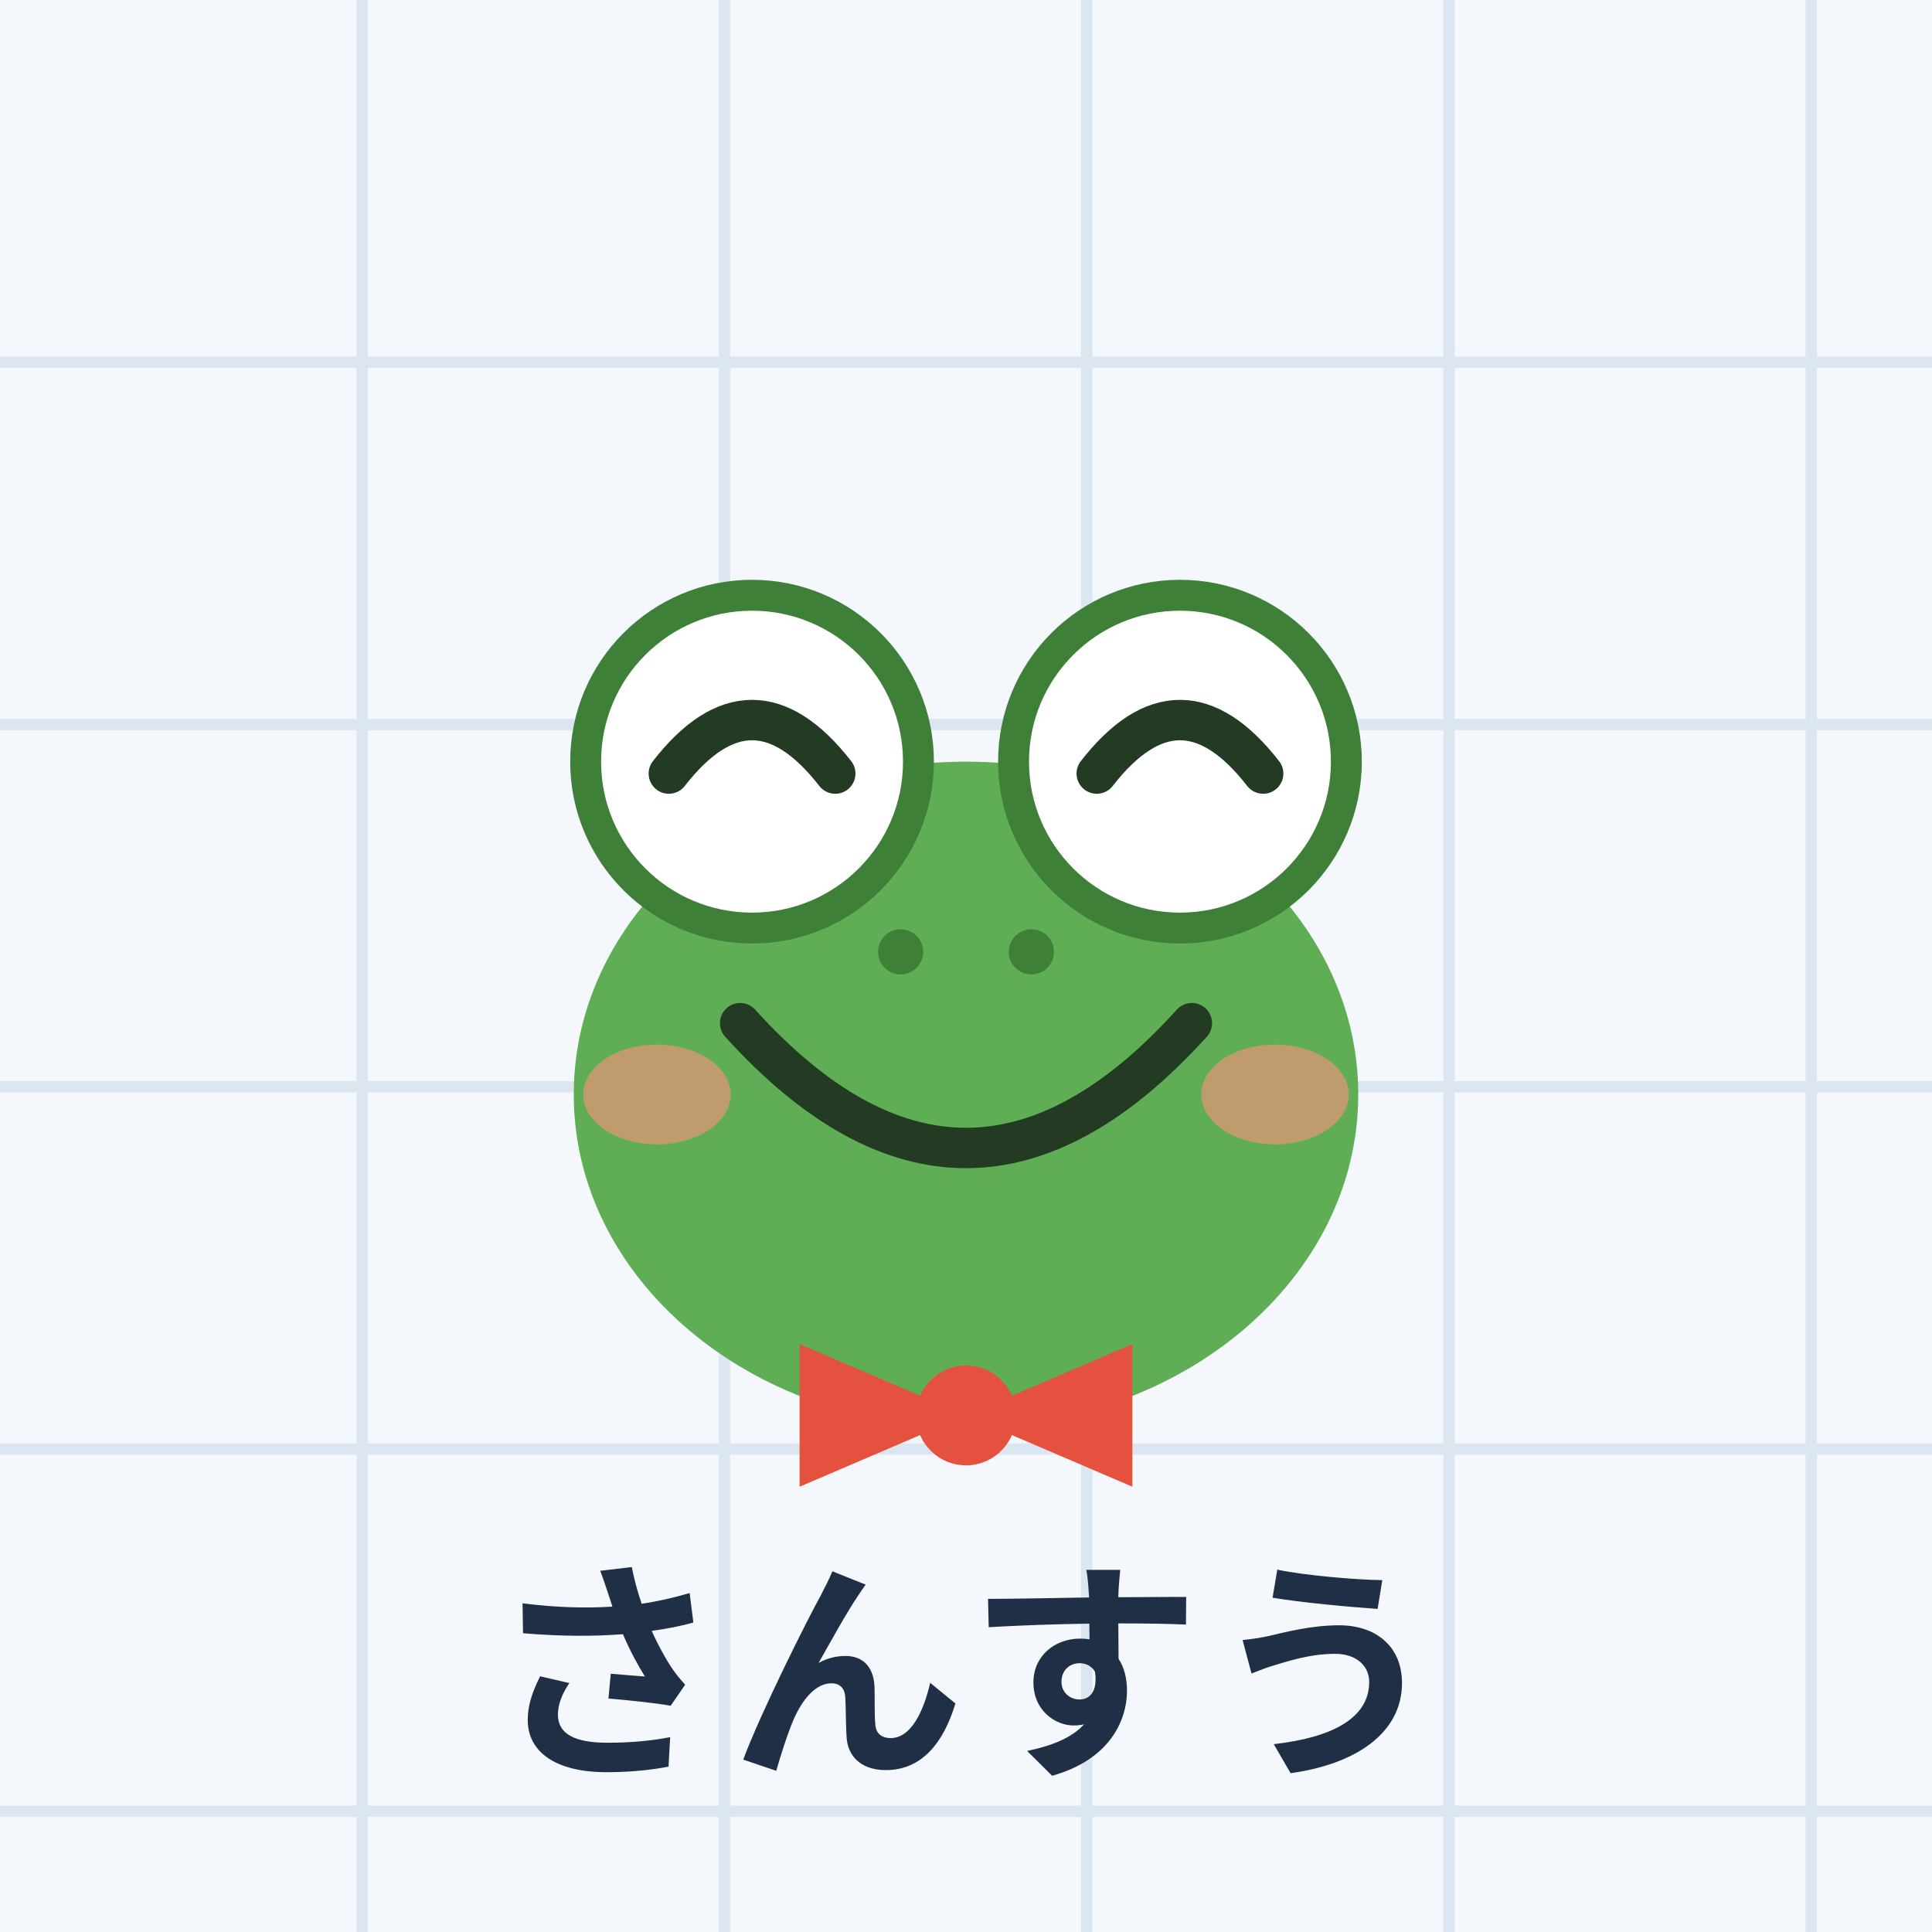
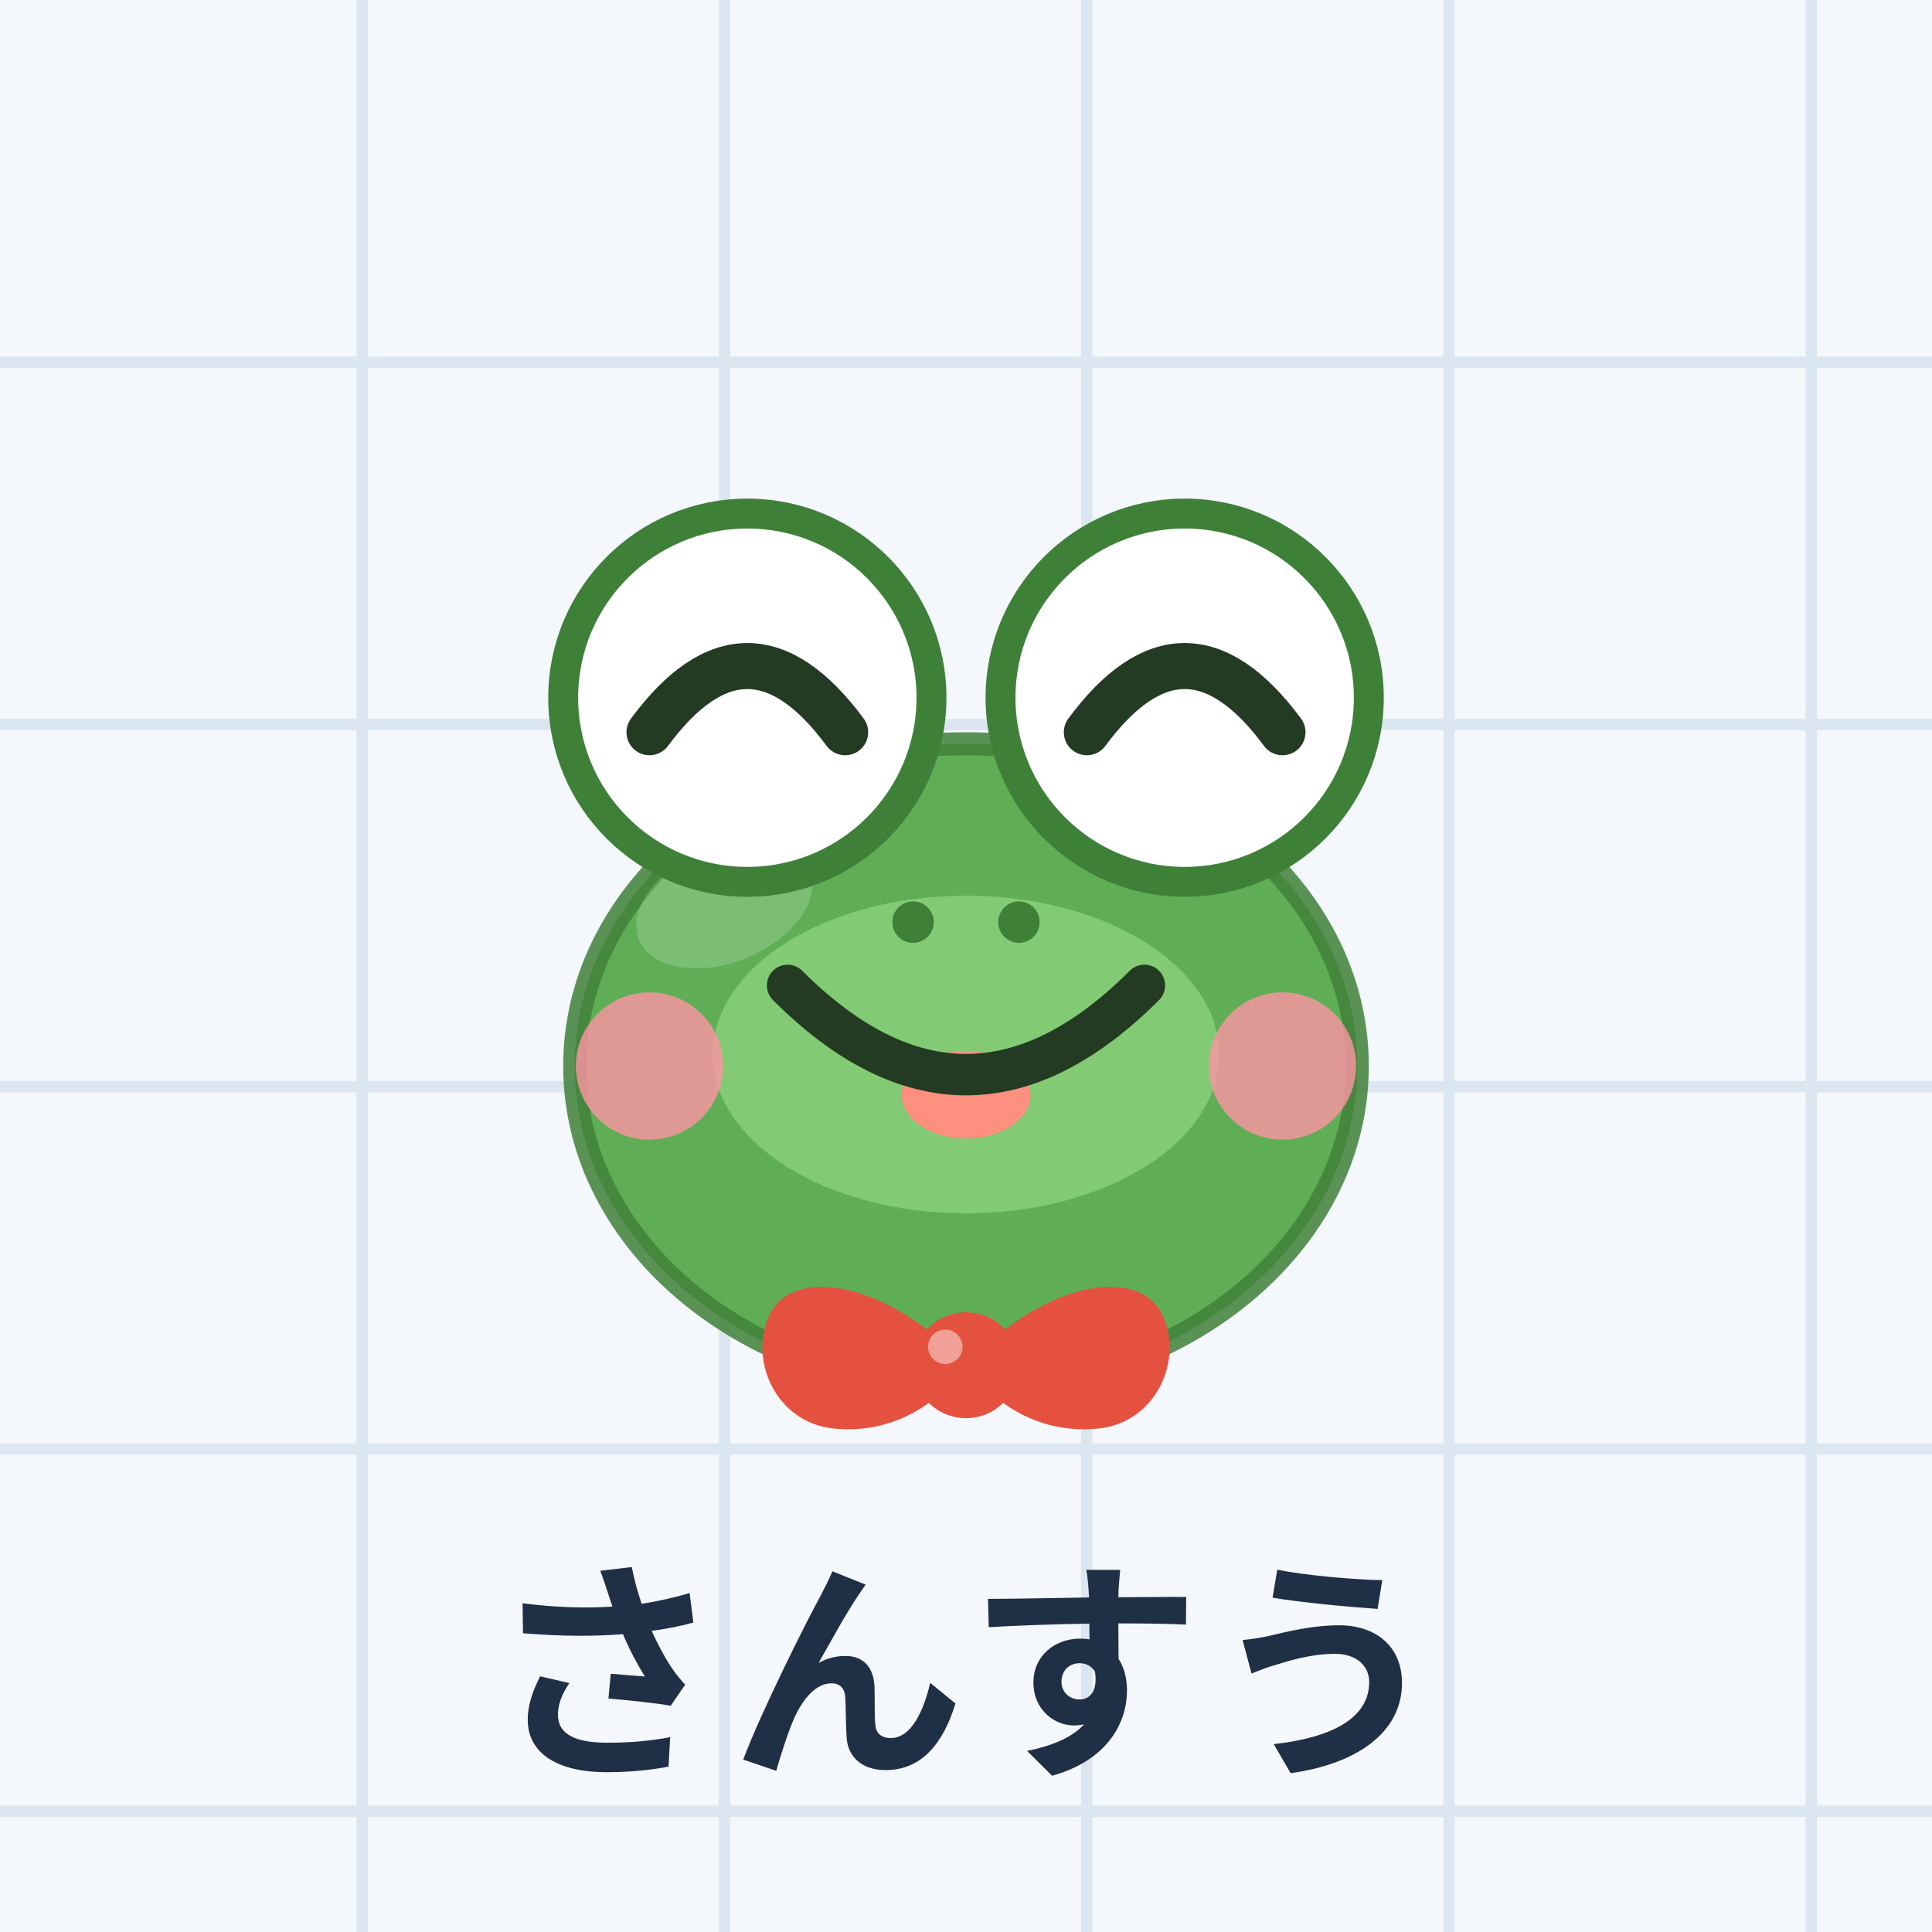
<svg xmlns="http://www.w3.org/2000/svg" viewBox="0 0 512 512" width="512" height="512" role="img" aria-label="さんすうノート">
  <rect width="512" height="512" fill="#f4f7fb" />
  <g stroke="#dbe6f1" stroke-width="3">
    <path d="M0 96H512M0 192H512M0 288H512M0 384H512M0 480H512" />
    <path d="M96 0V512M192 0V512M288 0V512M384 0V512M480 0V512" />
  </g>
-   <g transform="translate(256 268) scale(3.15) translate(-50 -50)">
-     <ellipse cx="50" cy="57" rx="33" ry="28" fill="#5fae55" />
-     <circle cx="32" cy="29" r="14" fill="#fff" stroke="#3f8038" stroke-width="2.6" />
-     <circle cx="68" cy="29" r="14" fill="#fff" stroke="#3f8038" stroke-width="2.6" />
-     <path d="M25 30 Q32 21 39 30" fill="none" stroke="#233b22" stroke-width="3.4" stroke-linecap="round" />
-     <path d="M61 30 Q68 21 75 30" fill="none" stroke="#233b22" stroke-width="3.4" stroke-linecap="round" />
-     <circle cx="44.5" cy="45" r="1.9" fill="#3f8038" />
-     <circle cx="55.5" cy="45" r="1.9" fill="#3f8038" />
-     <path d="M31 51 Q50 72 69 51" fill="none" stroke="#233b22" stroke-width="3.4" stroke-linecap="round" />
-     <ellipse cx="24" cy="57" rx="6.2" ry="4.2" fill="#ff8f7e" opacity=".6" />
-     <ellipse cx="76" cy="57" rx="6.2" ry="4.2" fill="#ff8f7e" opacity=".6" />
-     <path d="M50 84 L36 78 L36 90 Z" fill="#e4523f" />
-     <path d="M50 84 L64 78 L64 90 Z" fill="#e4523f" />
-     <circle cx="50" cy="84" r="4.2" fill="#e4523f" />
+   <g transform="translate(256 252) scale(3.05) translate(-50 -48)">
+     <ellipse cx="50" cy="58" rx="34" ry="28" fill="#5fae55" />
+     <ellipse cx="50" cy="57" rx="22" ry="13.8" fill="#86cd77" opacity=".9" />
+     <ellipse cx="50" cy="58" rx="34" ry="28" fill="none" stroke="#3f8038" stroke-width="2" opacity=".85" />
+     <ellipse cx="29" cy="44" rx="8" ry="5" fill="#fff" opacity=".18" transform="rotate(-22 29 44)" />
+     <circle cx="31" cy="26" r="16" fill="#fff" stroke="#3f8038" stroke-width="2.6" />
+     <circle cx="69" cy="26" r="16" fill="#fff" stroke="#3f8038" stroke-width="2.6" />
+     <path d="M22.5 29 Q31 17.5 39.5 29" fill="none" stroke="#233b22" stroke-width="4" stroke-linecap="round" />
+     <path d="M60.5 29 Q69 17.5 77.5 29" fill="none" stroke="#233b22" stroke-width="4" stroke-linecap="round" />
+     <circle cx="45.4" cy="45.5" r="1.8" fill="#3f8038" />
+     <circle cx="54.6" cy="45.5" r="1.8" fill="#3f8038" />
+     <ellipse cx="50" cy="60.5" rx="5.6" ry="3.8" fill="#ff8f7e" />
+     <path d="M34.5 51 Q50 66.5 65.5 51" fill="none" stroke="#233b22" stroke-width="3.6" stroke-linecap="round" />
+     <circle cx="22.5" cy="58" r="6.4" fill="#ff93a5" opacity=".8" />
+     <circle cx="77.5" cy="58" r="6.4" fill="#ff93a5" opacity=".8" />
+     <path d="M50 84 C43 76.5 35 75.5 33 79.5 C31 83.5 33.5 89 38.5 89.5 C43.5 90 47.5 87.5 50 84 Z" fill="#e4523f" />
+     <path d="M50 84 C57 76.5 65 75.5 67 79.5 C69 83.5 66.5 89 61.5 89.5 C56.5 90 52.5 87.5 50 84 Z" fill="#e4523f" />
+     <circle cx="50" cy="84" r="4.6" fill="#e4523f" />
+     <circle cx="48.2" cy="82.4" r="1.5" fill="#fff" opacity=".45" />
  </g>
  <text x="256" y="466" text-anchor="middle" fill="#1f2f45" font-family="M PLUS Rounded 1c, Zen Kaku Gothic New, sans-serif" font-weight="800" font-size="62" letter-spacing="2">さんすう</text>
</svg>
